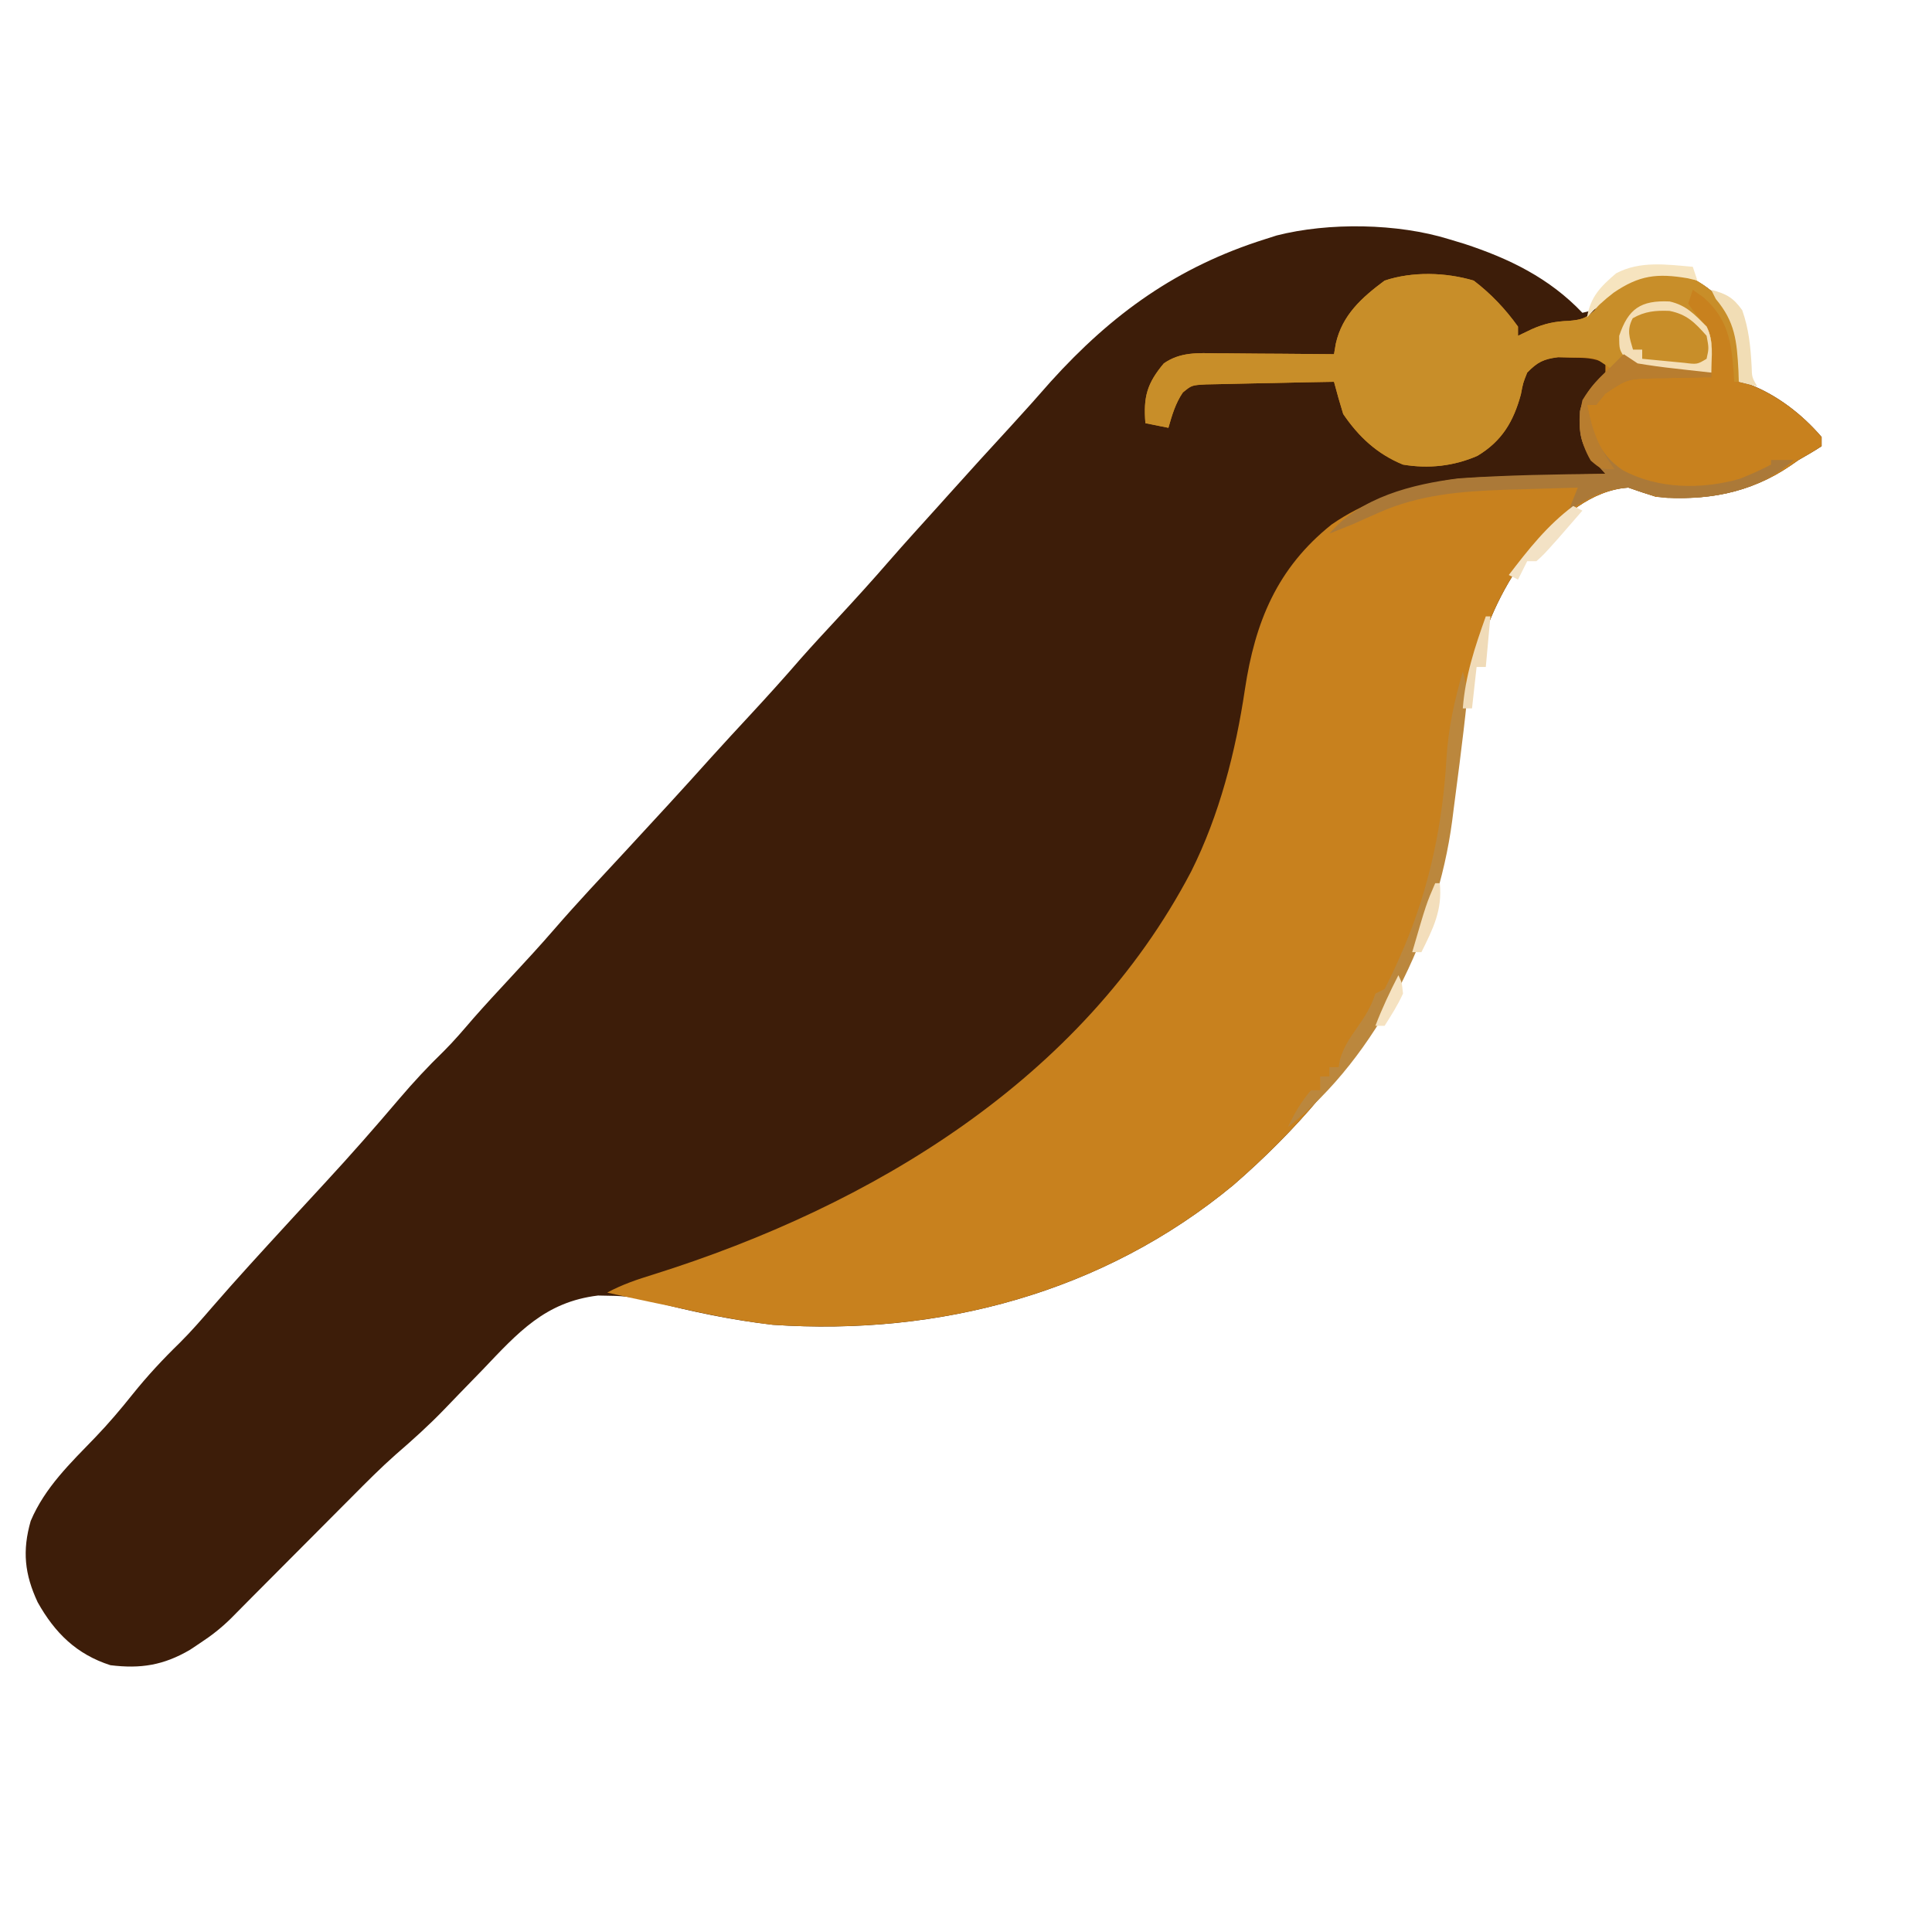
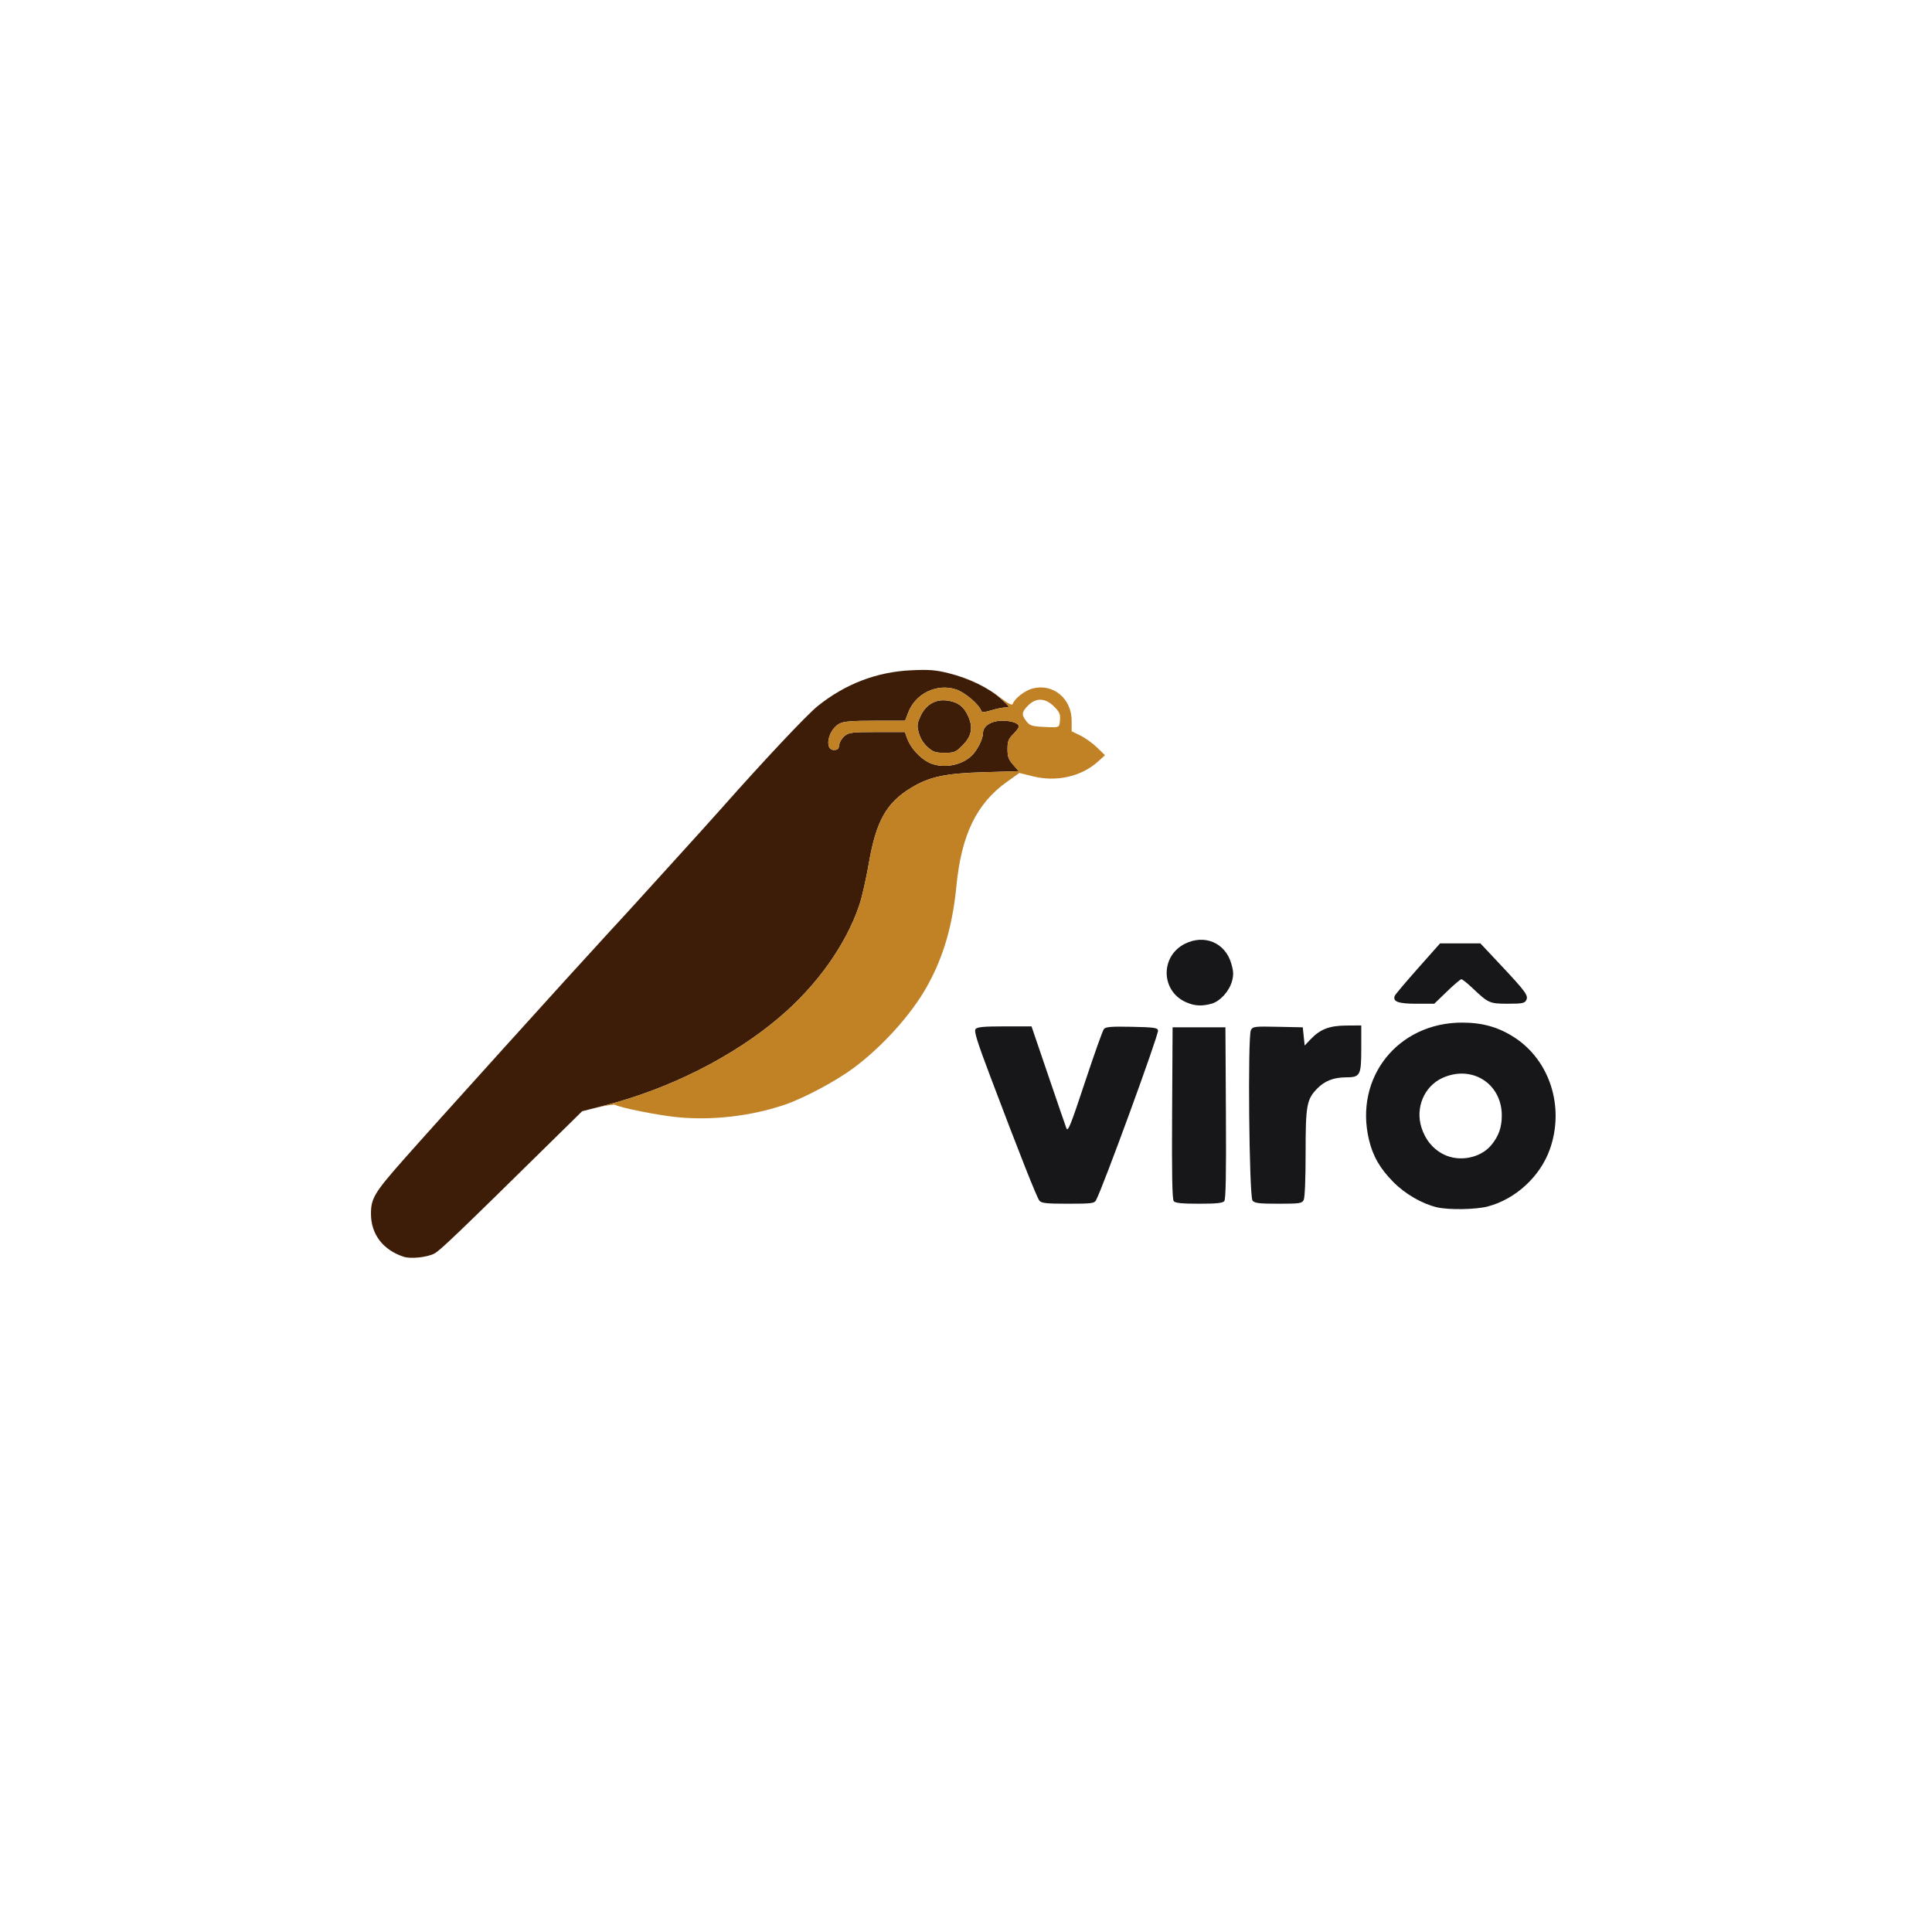
- <svg xmlns="http://www.w3.org/2000/svg" version="1.1" viewBox="190 330 420 370" width="32" height="32">
-   <path d="M0 0 C1.642 0.495 1.642 0.495 3.316 1 C13.109 4.211 21.837 8.457 29 16 C32.153 15.262 32.153 15.262 33.812 12.625 C37.14 8.632 40.251 7.227 45.375 6.562 C51.376 7.287 55.992 9.486 59.938 14.125 C62.881 18.228 63.116 20.106 63.062 25.125 C63.053 26.221 63.044 27.316 63.035 28.445 C63.018 29.71 63.018 29.71 63 31 C64.237 31.309 64.237 31.309 65.5 31.625 C71.454 33.964 76.829 38.134 81 43 C81 43.66 81 44.32 81 45 C79.375 46.066 77.694 47.047 76 48 C75.43 48.396 74.86 48.791 74.273 49.199 C65.379 55.294 55.659 56.97 45 56 C42.989 55.367 40.985 54.709 39 54 C30.808 54.561 24.494 60.473 18.914 66.105 C6.717 80.814 3.382 98.171 1.704 116.627 C-1.608 152.835 -19.665 182.028 -46.843 205.599 C-75.156 229.036 -110.802 238.462 -147 236 C-155.889 234.972 -164.623 233.155 -173.273 230.887 C-176.467 230.127 -179.174 229.702 -182.438 229.688 C-183.282 229.671 -184.126 229.654 -184.996 229.637 C-196.503 231.028 -202.381 237.687 -210.062 245.75 C-211.771 247.516 -213.483 249.278 -215.198 251.037 C-216.257 252.127 -217.311 253.22 -218.36 254.32 C-221.735 257.828 -225.294 261.029 -228.977 264.21 C-232.247 267.103 -235.313 270.19 -238.387 273.289 C-239.052 273.955 -239.717 274.622 -240.402 275.308 C-242.499 277.411 -244.593 279.518 -246.688 281.625 C-248.102 283.045 -249.517 284.464 -250.932 285.883 C-253.527 288.486 -256.121 291.091 -258.714 293.698 C-259.275 294.261 -259.836 294.824 -260.414 295.405 C-261.877 296.877 -263.336 298.353 -264.794 299.831 C-266.919 301.92 -269.014 303.555 -271.5 305.188 C-272.232 305.676 -272.964 306.165 -273.719 306.668 C-279.465 310.023 -284.428 310.811 -291 310 C-298.364 307.635 -303.07 302.992 -306.812 296.312 C-309.659 290.213 -310.182 285.126 -308.324 278.641 C-305.243 271.36 -299.69 266.065 -294.285 260.465 C-291.413 257.479 -288.772 254.366 -286.188 251.125 C-282.971 247.109 -279.58 243.471 -275.895 239.887 C-273.405 237.407 -271.125 234.777 -268.832 232.117 C-263.55 226.014 -258.08 220.074 -252.625 214.125 C-252.163 213.621 -251.701 213.117 -251.225 212.598 C-248.915 210.081 -246.601 207.568 -244.277 205.062 C-238.778 199.112 -233.452 193.051 -228.21 186.873 C-225.134 183.267 -221.965 179.843 -218.555 176.547 C-216.264 174.267 -214.191 171.814 -212.082 169.367 C-209.44 166.363 -206.722 163.432 -204 160.5 C-200.788 157.037 -197.589 153.574 -194.5 150 C-189.48 144.202 -184.214 138.623 -179 133 C-172.739 126.24 -166.5 119.465 -160.352 112.602 C-157.551 109.503 -154.714 106.439 -151.875 103.375 C-148.152 99.356 -144.489 95.301 -140.906 91.156 C-138.317 88.228 -135.658 85.366 -133 82.5 C-129.17 78.369 -125.387 74.209 -121.699 69.949 C-118.186 65.919 -114.582 61.969 -111 58 C-110.278 57.196 -109.556 56.391 -108.812 55.562 C-104.269 50.5 -99.694 45.466 -95.084 40.464 C-92.198 37.327 -89.372 34.143 -86.562 30.938 C-73.226 16.182 -59.03 5.998 -40 0 C-39.165 -0.267 -38.329 -0.534 -37.469 -0.809 C-26.155 -3.697 -11.134 -3.465 0 0 Z " fill="#3D1D09" transform="translate(505,357)" />
-   <path d="M0 0 C4.52 2.458 7.557 5.739 9.875 10.375 C9.946 12.416 9.959 14.458 9.938 16.5 C9.928 17.596 9.919 18.691 9.91 19.82 C9.893 21.085 9.893 21.085 9.875 22.375 C10.7 22.581 11.525 22.788 12.375 23 C18.329 25.339 23.704 29.509 27.875 34.375 C27.875 35.035 27.875 35.695 27.875 36.375 C26.25 37.441 24.569 38.422 22.875 39.375 C22.305 39.771 21.735 40.166 21.148 40.574 C12.254 46.669 2.534 48.345 -8.125 47.375 C-10.136 46.742 -12.14 46.084 -14.125 45.375 C-22.317 45.936 -28.631 51.848 -34.211 57.48 C-46.408 72.189 -49.743 89.546 -51.421 108.002 C-54.733 144.21 -72.79 173.403 -99.968 196.974 C-128.297 220.424 -163.914 229.81 -200.125 227.375 C-207.557 226.527 -214.832 225.008 -222.125 223.375 C-223.615 223.061 -225.106 222.75 -226.598 222.441 C-229.779 221.776 -232.954 221.089 -236.125 220.375 C-232.858 218.604 -229.565 217.502 -226.016 216.414 C-178.59 201.507 -132.905 174.075 -109.181 128.842 C-103.022 116.546 -99.505 102.769 -97.488 89.211 C-95.287 74.628 -90.52 62.879 -78.66 53.406 C-71.662 48.556 -64.37 46.268 -56.125 44.375 C-55.389 44.202 -54.653 44.028 -53.895 43.849 C-50.46 43.261 -47.121 43.156 -43.637 43.059 C-42.934 43.038 -42.23 43.017 -41.506 42.996 C-39.275 42.931 -37.044 42.871 -34.812 42.812 C-33.294 42.769 -31.775 42.726 -30.256 42.682 C-26.546 42.575 -22.835 42.474 -19.125 42.375 C-20.342 40.97 -20.342 40.97 -21.583 39.537 C-24.688 35.954 -24.843 33.377 -24.633 28.711 C-23.871 25.209 -21.821 23.599 -19.125 21.375 C-19.125 20.385 -19.125 19.395 -19.125 18.375 C-21.691 17.092 -23.635 17.171 -26.5 17.125 C-27.456 17.099 -28.413 17.073 -29.398 17.047 C-32.604 17.433 -33.881 18.071 -36.125 20.375 C-37.028 22.622 -37.028 22.622 -37.5 25.125 C-39.112 31.03 -41.608 35.257 -46.941 38.469 C-52.106 40.722 -57.577 41.31 -63.125 40.375 C-68.744 38.08 -72.75 34.339 -76.125 29.375 C-76.836 27.055 -77.509 24.722 -78.125 22.375 C-82.486 22.444 -86.845 22.532 -91.205 22.637 C-92.688 22.671 -94.171 22.699 -95.654 22.721 C-97.787 22.755 -99.918 22.807 -102.051 22.863 C-103.975 22.903 -103.975 22.903 -105.939 22.943 C-109.068 23.115 -109.068 23.115 -110.993 24.708 C-112.614 27.095 -113.329 29.619 -114.125 32.375 C-115.775 32.045 -117.425 31.715 -119.125 31.375 C-119.58 25.682 -118.807 22.773 -115.125 18.375 C-111.51 15.866 -107.75 16.117 -103.516 16.18 C-102.789 16.183 -102.062 16.185 -101.313 16.188 C-99 16.199 -96.688 16.225 -94.375 16.25 C-92.803 16.26 -91.232 16.269 -89.66 16.277 C-85.815 16.299 -81.97 16.334 -78.125 16.375 C-77.995 15.612 -77.865 14.849 -77.73 14.062 C-76.325 7.825 -72.042 4.036 -67.125 0.375 C-61.057 -1.648 -53.85 -1.433 -47.75 0.375 C-44.009 3.225 -40.869 6.551 -38.125 10.375 C-38.125 11.035 -38.125 11.695 -38.125 12.375 C-37.135 11.901 -36.145 11.426 -35.125 10.938 C-32.324 9.698 -30.112 9.237 -27.062 9.125 C-24.471 8.895 -23.428 8.655 -21.496 6.867 C-20.499 5.623 -19.517 4.366 -18.551 3.098 C-13.686 -2.781 -6.542 -2.939 0 0 Z " fill="#C8811E" transform="translate(558.125,365.625)" />
-   <path d="M0 0 C4.66 1.703 7.478 3.703 10 8 C11.192 12.416 11.365 15.884 9.938 20.25 C6.892 24.572 4.664 27.466 -0.59 28.52 C-5.616 28.816 -9.101 28.507 -13.062 25.25 C-16.344 22.073 -17.86 19.24 -18.375 14.688 C-17.777 8.803 -15.644 5.457 -11.25 1.562 C-7.249 -0.361 -4.354 -0.714 0 0 Z " fill="#411F07" transform="translate(504,371)" />
-   <path d="M0 0 C3.623 0.827 5.467 2.834 8.035 5.465 C9.642 8.679 9.093 11.901 9.035 15.465 C6.449 15.405 3.869 15.318 1.285 15.215 C0.556 15.201 -0.174 15.186 -0.926 15.172 C-4.46 15.011 -6.604 14.732 -9.48 12.605 C-10.965 10.465 -10.965 10.465 -10.965 7.465 C-9.016 1.617 -6.31 -0.295 0 0 Z " fill="#EAE8DC" transform="translate(552.9648,370.5352)" />
-   <path d="M0 0 C4.52 2.458 7.557 5.739 9.875 10.375 C9.946 12.416 9.959 14.458 9.938 16.5 C9.928 17.596 9.919 18.691 9.91 19.82 C9.893 21.085 9.893 21.085 9.875 22.375 C9.545 22.375 9.215 22.375 8.875 22.375 C8.819 21.397 8.819 21.397 8.762 20.398 C8.252 13.62 7.506 8.7 2.188 4 C1.424 3.464 0.661 2.928 -0.125 2.375 C-0.455 3.365 -0.785 4.355 -1.125 5.375 C0.012 7.137 1.351 8.605 2.746 10.168 C4.486 13.57 4.036 16.584 3.875 20.375 C1.249 20.261 -1.375 20.135 -4 20 C-4.746 19.969 -5.493 19.938 -6.262 19.906 C-11.898 19.602 -11.898 19.602 -14.125 17.375 C-15.445 18.035 -16.765 18.695 -18.125 19.375 C-19.115 18.715 -20.105 18.055 -21.125 17.375 C-23.731 17.02 -23.731 17.02 -26.562 17.062 C-27.51 17.046 -28.457 17.029 -29.434 17.012 C-32.599 17.439 -33.899 18.099 -36.125 20.375 C-37.028 22.622 -37.028 22.622 -37.5 25.125 C-39.112 31.03 -41.608 35.257 -46.941 38.469 C-52.106 40.722 -57.577 41.31 -63.125 40.375 C-68.744 38.08 -72.75 34.339 -76.125 29.375 C-76.836 27.055 -77.509 24.722 -78.125 22.375 C-82.486 22.444 -86.845 22.532 -91.205 22.637 C-92.688 22.671 -94.171 22.699 -95.654 22.721 C-97.787 22.755 -99.918 22.807 -102.051 22.863 C-103.975 22.903 -103.975 22.903 -105.939 22.943 C-109.068 23.115 -109.068 23.115 -110.993 24.708 C-112.614 27.095 -113.329 29.619 -114.125 32.375 C-115.775 32.045 -117.425 31.715 -119.125 31.375 C-119.58 25.682 -118.807 22.773 -115.125 18.375 C-111.51 15.866 -107.75 16.117 -103.516 16.18 C-102.789 16.183 -102.062 16.185 -101.313 16.188 C-99 16.199 -96.688 16.225 -94.375 16.25 C-92.803 16.26 -91.232 16.269 -89.66 16.277 C-85.815 16.299 -81.97 16.334 -78.125 16.375 C-77.93 15.23 -77.93 15.23 -77.73 14.062 C-76.325 7.825 -72.042 4.036 -67.125 0.375 C-61.057 -1.648 -53.85 -1.433 -47.75 0.375 C-44.009 3.225 -40.869 6.551 -38.125 10.375 C-38.125 11.035 -38.125 11.695 -38.125 12.375 C-37.135 11.901 -36.145 11.426 -35.125 10.938 C-32.324 9.698 -30.112 9.237 -27.062 9.125 C-24.471 8.895 -23.428 8.655 -21.496 6.867 C-20.499 5.623 -19.517 4.366 -18.551 3.098 C-13.686 -2.781 -6.542 -2.939 0 0 Z " fill="#C88E29" transform="translate(558.125,365.625)" />
-   <path d="M0 0 C0.99 0.66 1.98 1.32 3 2 C5.743 2.458 8.427 2.831 11.188 3.125 C11.937 3.211 12.687 3.298 13.459 3.387 C15.305 3.598 17.152 3.8 19 4 C19 4.33 19 4.66 19 5 C18.42 5.004 17.841 5.008 17.243 5.012 C14.599 5.045 11.956 5.116 9.312 5.188 C8.4 5.193 7.488 5.199 6.549 5.205 C0.761 5.384 0.761 5.384 -4.02 8.551 C-4.673 9.359 -5.327 10.167 -6 11 C-6.66 11 -7.32 11 -8 11 C-6.754 17.127 -5.682 21.471 -0.266 25.191 C7.428 29.342 16.887 29.454 25.188 27.094 C27.53 26.162 29.771 25.175 32 24 C32 23.67 32 23.34 32 23 C33.65 23 35.3 23 37 23 C29.294 29.755 19.644 31.608 9.59 31.277 C6.536 30.95 3.884 30.03 1 29 C-4.225 29.222 -7.656 31.307 -12 34 C-11.34 32.35 -10.68 30.7 -10 29 C-14.105 29.111 -18.209 29.242 -22.312 29.375 C-23.46 29.406 -24.608 29.437 -25.791 29.469 C-35.366 29.794 -44.543 30.532 -53.375 34.5 C-54.81 35.134 -54.81 35.134 -56.273 35.781 C-57.173 36.183 -58.073 36.586 -59 37 C-60.664 37.675 -62.329 38.344 -64 39 C-57.209 31.078 -46.008 28.271 -36 27 C-25.352 26.256 -14.671 26.113 -4 26 C-5.216 24.668 -5.216 24.668 -6.457 23.309 C-9.47 19.678 -9.787 17.134 -9.562 12.469 C-8.607 8.274 -6.094 5.838 -3 3 C-1.998 2.002 -0.997 1.003 0 0 Z " fill="#AB7938" transform="translate(543,382)" />
-   <path d="M0 0 C1.072 3.36 0.95 6.029 0.547 9.516 C0.424 10.594 0.301 11.672 0.175 12.783 C0.035 13.927 -0.105 15.071 -0.25 16.25 C-0.393 17.426 -0.537 18.603 -0.685 19.815 C-1.109 23.212 -1.551 26.606 -2 30 C-2.103 30.812 -2.206 31.625 -2.312 32.462 C-5.518 56.791 -18.499 83.645 -38 99 C-36.631 96.05 -35.122 93.475 -33 91 C-32.34 91 -31.68 91 -31 91 C-31 90.01 -31 89.02 -31 88 C-30.34 88 -29.68 88 -29 88 C-29 87.34 -29 86.68 -29 86 C-28.34 86 -27.68 86 -27 86 C-26.897 85.434 -26.794 84.868 -26.688 84.285 C-25.875 81.585 -24.62 79.739 -23 77.438 C-21.2 74.871 -19.998 72.995 -19 70 C-18.01 69.505 -18.01 69.505 -17 69 C-15.781 66.639 -14.678 64.309 -13.625 61.875 C-13.314 61.158 -13.003 60.441 -12.683 59.702 C-7.226 46.737 -4.361 33.02 -3.562 19 C-3.166 12.407 -1.843 6.33 0 0 Z " fill="#BB873D" transform="translate(508,451)" />
-   <path d="M0 0 C3.623 0.827 5.467 2.834 8.035 5.465 C9.642 8.679 9.093 11.901 9.035 15.465 C6.449 15.405 3.869 15.318 1.285 15.215 C0.556 15.201 -0.174 15.186 -0.926 15.172 C-4.46 15.011 -6.604 14.732 -9.48 12.605 C-10.965 10.465 -10.965 10.465 -10.965 7.465 C-9.016 1.617 -6.31 -0.295 0 0 Z M-8.027 3.652 C-9.346 6.202 -8.762 7.782 -7.965 10.465 C-7.305 10.465 -6.645 10.465 -5.965 10.465 C-5.965 11.125 -5.965 11.785 -5.965 12.465 C-4.007 12.659 -2.049 12.845 -0.09 13.027 C1.001 13.132 2.091 13.236 3.215 13.344 C5.987 13.691 5.987 13.691 8.035 12.465 C8.539 10.178 8.539 10.178 8.035 7.465 C5.462 4.57 3.776 2.816 -0.039 2.047 C-3.05 1.93 -5.396 2.137 -8.027 3.652 Z " fill="#F4DEB6" transform="translate(552.9648,370.5352)" />
-   <path d="M0 0 C0.99 0.66 1.98 1.32 3 2 C5.743 2.458 8.427 2.831 11.188 3.125 C11.937 3.211 12.687 3.298 13.459 3.387 C15.305 3.598 17.152 3.8 19 4 C19 4.33 19 4.66 19 5 C18.13 5.006 18.13 5.006 17.243 5.012 C14.599 5.045 11.956 5.116 9.312 5.188 C8.4 5.193 7.488 5.199 6.549 5.205 C0.761 5.384 0.761 5.384 -4.02 8.551 C-4.673 9.359 -5.327 10.167 -6 11 C-6.66 11 -7.32 11 -8 11 C-6.833 16.64 -5.454 20.395 -2 25 C-5 25 -5 25 -7.188 23.125 C-9.744 18.717 -10.049 14.979 -9 10 C-7.356 7.233 -5.361 5.166 -3 3 C-1.998 2.002 -0.997 1.003 0 0 Z " fill="#B87D2F" transform="translate(543,382)" />
-   <path d="M0 0 C0.33 0.99 0.66 1.98 1 3 C0.319 2.835 -0.361 2.67 -1.062 2.5 C-7.761 1.36 -11.627 1.824 -17.199 5.621 C-19.329 7.252 -21.218 8.995 -23 11 C-22.233 6.497 -20.071 4.329 -16.676 1.418 C-11.485 -1.333 -5.7 -0.504 0 0 Z " fill="#F6E4BF" transform="translate(558,363)" />
-   <path d="M0 0 C0.66 0.33 1.32 0.66 2 1 C0.897 2.272 -0.207 3.543 -1.312 4.812 C-1.927 5.52 -2.542 6.228 -3.176 6.957 C-6.449 10.623 -6.449 10.623 -8 12 C-8.66 12 -9.32 12 -10 12 C-10.66 13.32 -11.32 14.64 -12 16 C-12.66 15.67 -13.32 15.34 -14 15 C-9.719 9.405 -5.656 4.242 0 0 Z " fill="#F3E2C5" transform="translate(532,415)" />
-   <path d="M0 0 C3.295 0.891 4.736 1.632 6.75 4.438 C8.193 8.55 8.541 12.278 8.789 16.609 C8.854 19.013 8.854 19.013 10 21 C8.68 20.67 7.36 20.34 6 20 C5.974 19.203 5.948 18.407 5.922 17.586 C5.576 11.129 5.199 6.986 1 2 C0.67 1.34 0.34 0.68 0 0 Z " fill="#F1DDB5" transform="translate(562,368)" />
-   <path d="M0 0 C0.33 0 0.66 0 1 0 C0.67 3.63 0.34 7.26 0 11 C-0.66 11 -1.32 11 -2 11 C-2.33 13.97 -2.66 16.94 -3 20 C-3.66 20 -4.32 20 -5 20 C-4.455 12.913 -2.391 6.672 0 0 Z " fill="#F0DBB8" transform="translate(513,439)" />
-   <path d="M0 0 C0.75 1.562 0.75 1.562 1 4 C-0.131 6.503 -1.521 8.67 -3 11 C-3.66 11 -4.32 11 -5 11 C-3.55 7.209 -1.848 3.613 0 0 Z " fill="#F5E2C1" transform="translate(494,517)" />
-   <path d="M0 0 C0.33 0 0.66 0 1 0 C1.597 5.823 -0.472 9.921 -3 15 C-3.66 15 -4.32 15 -5 15 C-1.925 4.442 -1.925 4.442 0 0 Z " fill="#F3DEBB" transform="translate(502,497)" />
+ <svg xmlns="http://www.w3.org/2000/svg" width="1024" height="1024" viewBox="0 0 1024 1024">
+   <g fill-rule="evenodd">
+     <path d="M 788.47 639.47 C782.07,641.13 767.87,641.36 761.62,639.89 C753.82,638.06 744.84,632.88 738.62,626.62 C731.45,619.41 727.63,612.79 725.54,603.91 C717.79,571.03 740.95,542.00 774.95,542.00 C785.74,542.00 794.20,544.39 802.61,549.82 C821.47,562.02 829.35,586.74 821.49,609.04 C816.36,623.57 803.30,635.60 788.47,639.47 ZM 580.89 636.21 C580.04,637.80 578.37,638.00 566.09,638.00 C554.64,638.00 552.02,637.72 550.92,636.41 C549.55,634.75 540.35,611.50 524.92,570.66 C517.82,551.86 516.16,546.51 517.08,545.41 C517.98,544.32 521.47,544.00 532.49,544.00 L 546.73 544.00 L 555.50 569.75 C560.33,583.91 564.69,596.62 565.21,598.00 C566.00,600.12 567.46,596.50 575.02,573.66 C579.91,558.90 584.44,546.17 585.10,545.38 C586.05,544.24 589.03,544.00 599.88,544.22 C611.53,544.46 613.52,544.73 613.79,546.14 C614.20,548.29 584.68,629.13 580.89,636.21 ZM 690.96 636.07 C690.03,637.82 688.77,638.00 677.59,638.00 C667.33,638.00 665.01,637.72 663.87,636.35 C662.07,634.17 661.25,549.27 663.00,546.00 C664.04,544.06 664.86,543.96 677.30,544.22 L 690.50 544.50 L 691.50 554.16 L 694.50 550.99 C699.68,545.51 704.50,543.63 713.50,543.56 L 721.50 543.50 L 721.50 555.83 C721.50,569.91 720.93,571.00 713.56,571.01 C706.91,571.01 702.12,572.88 698.11,577.00 C692.54,582.75 692.00,585.78 692.00,611.43 C692.00,625.17 691.59,634.90 690.96,636.07 ZM 648.89 636.64 C648.04,637.65 644.63,638.00 635.50,638.00 C626.37,638.00 622.96,637.65 622.11,636.64 C621.30,635.65 621.05,622.56 621.24,589.89 L 621.50 544.50 L 649.50 544.50 L 649.76 589.89 C649.95,622.56 649.70,635.65 648.89,636.64 ZM 765.27 611.91 C773.50,615.98 784.62,613.81 790.33,607.02 C794.31,602.29 796.00,597.52 795.98,591.13 C795.91,574.15 779.91,564.17 764.35,571.42 C754.82,575.86 750.10,587.12 753.39,597.58 C755.47,604.16 759.53,609.06 765.27,611.91 ZM 766.93 525.50 L 760.19 532.00 L 750.72 532.00 C741.07,532.00 738.05,530.88 739.27,527.76 C739.55,527.07 745.06,520.54 751.52,513.25 L 763.28 500.00 L 784.63 500.00 L 795.57 511.65 C808.81,525.77 810.22,527.73 808.90,530.18 C808.08,531.73 806.62,532.00 799.21,531.99 C789.51,531.99 788.91,531.72 780.50,523.76 C777.75,521.15 775.09,519.02 774.58,519.01 C774.07,519.00 770.63,521.92 766.93,525.50 ZM 642.17 531.97 C636.86,533.44 633.05,533.20 628.42,531.10 C615.22,525.11 614.95,506.83 627.97,500.25 C638.36,495.00 649.39,499.66 652.59,510.65 C653.79,514.78 653.88,516.74 653.01,519.96 C651.56,525.35 646.72,530.70 642.17,531.97 Z" fill="rgb(23,23,25)" />
+     <path d="M 230.14 664.45 C226.26,666.43 217.65,667.32 213.99,666.12 C203.03,662.53 196.69,654.28 196.62,643.50 C196.57,635.27 198.39,632.20 213.56,614.99 C228.39,598.15 303.90,514.57 321.50,495.50 C328.11,488.35 335.76,480.00 338.50,476.95 C341.25,473.90 350.48,463.74 359.00,454.37 C367.52,445.01 378.06,433.33 382.41,428.42 C405.30,402.59 427.68,378.81 433.43,374.20 C448.09,362.46 464.71,356.10 482.96,355.26 C492.62,354.82 495.88,355.08 503.00,356.86 C513.88,359.59 524.54,364.83 530.67,370.48 C535.26,374.70 535.37,374.92 532.91,374.96 C531.48,374.98 528.11,375.67 525.41,376.48 C521.81,377.57 520.40,377.65 520.11,376.80 C518.94,373.37 511.46,366.98 506.78,365.43 C496.66,362.07 485.26,367.52 481.42,377.56 L 479.73 382.00 L 463.81 382.00 C451.55,382.00 447.23,382.35 444.97,383.52 C438.98,386.61 436.67,397.50 442.00,397.50 C443.98,397.50 444.57,396.93 444.81,394.77 C444.99,393.27 446.29,391.13 447.70,390.02 C450.01,388.20 451.73,388.00 464.93,388.00 L 479.60 388.00 L 480.89 391.57 C482.60,396.30 487.42,401.66 492.12,404.06 C498.94,407.54 509.11,406.04 514.83,400.70 C517.89,397.85 521.00,391.75 521.00,388.61 C521.00,384.80 525.31,382.00 531.20,382.00 C536.31,382.00 540.00,383.31 540.00,385.11 C540.00,385.69 538.65,387.50 537.00,389.15 C534.48,391.67 534.00,392.94 534.00,397.04 C534.00,401.04 534.54,402.55 536.99,405.33 L 539.97 408.73 L 521.74 409.27 C500.98,409.89 492.59,411.68 482.91,417.56 C469.77,425.54 464.36,435.20 460.51,457.53 C459.13,465.58 456.87,475.52 455.49,479.61 C448.44,500.62 433.15,522.15 413.23,539.11 C388.51,560.17 354.48,577.30 320.02,586.06 L 308.55 588.98 L 293.52 603.76 C241.93,654.52 233.16,662.91 230.14,664.45 ZM 510.03 395.20 C506.54,398.69 505.78,399.00 500.65,399.00 C495.88,399.00 494.58,398.57 491.67,396.01 C489.55,394.15 487.80,391.37 487.04,388.63 C485.95,384.75 486.04,383.70 487.78,379.78 C490.46,373.72 495.53,370.57 501.55,371.25 C507.53,371.93 510.80,374.30 513.19,379.69 C515.89,385.80 514.98,390.25 510.03,395.20 Z" fill="rgb(61,29,8)" />
+     <path d="M 314.48 587.47 L 320.02 586.06 C354.48,577.30 388.51,560.17 413.23,539.11 C433.15,522.15 448.44,500.62 455.49,479.61 C456.87,475.52 459.13,465.58 460.51,457.53 C464.36,435.20 469.77,425.54 482.91,417.56 C492.59,411.68 500.98,409.89 521.74,409.27 L 539.97 408.73 L 536.99 405.33 C534.54,402.55 534.00,401.04 534.00,397.04 C534.00,392.94 534.48,391.67 537.00,389.15 C538.65,387.50 540.00,385.69 540.00,385.11 C540.00,383.31 536.31,382.00 531.20,382.00 C525.31,382.00 521.00,384.80 521.00,388.61 C521.00,391.75 517.89,397.85 514.83,400.70 C509.11,406.04 498.94,407.54 492.12,404.06 C487.42,401.66 482.60,396.30 480.89,391.57 L 479.60 388.00 L 464.93 388.00 C451.73,388.00 450.01,388.20 447.70,390.02 C446.29,391.13 444.99,393.27 444.81,394.77 C444.57,396.93 443.98,397.50 442.00,397.50 C436.67,397.50 438.98,386.61 444.97,383.52 C447.23,382.35 451.55,382.00 463.81,382.00 L 479.73 382.00 L 481.42 377.56 C485.26,367.52 496.66,362.07 506.78,365.43 C511.46,366.98 518.94,373.37 520.11,376.80 C520.40,377.65 521.81,377.57 525.41,376.48 C528.11,375.67 531.48,374.98 532.91,374.96 C535.37,374.92 535.26,374.70 530.67,370.48 C525.39,365.62 516.77,361.06 507.53,358.14 C516.05,360.75 522.96,364.30 529.93,369.57 C534.76,373.23 536.48,374.07 536.84,372.97 C537.75,370.23 543.16,366.03 547.17,364.95 C558.06,362.02 568.00,370.16 568.00,382.00 L 568.00 387.60 L 572.64 389.85 C575.19,391.09 579.17,393.95 581.48,396.20 L 585.68 400.29 L 581.97 403.64 C573.20,411.57 560.00,414.58 547.59,411.49 L 540.31 409.68 L 533.53 414.51 C517.65,425.85 509.57,442.50 506.95,469.33 C504.85,490.74 500.11,507.02 491.42,522.67 C483.20,537.46 468.02,554.38 452.58,565.94 C443.37,572.83 426.12,582.06 415.98,585.51 C398.02,591.61 377.17,594.00 358.50,592.09 C348.37,591.05 328.55,587.08 326.17,585.61 C325.62,585.26 321.46,585.84 316.94,586.90 ZM 510.03 395.20 C514.98,390.25 515.89,385.80 513.19,379.69 C510.80,374.30 507.53,371.93 501.55,371.25 C495.53,370.57 490.46,373.72 487.78,379.78 C486.04,383.70 485.95,384.75 487.04,388.63 C487.80,391.37 489.55,394.15 491.67,396.01 C494.58,398.57 495.88,399.00 500.65,399.00 C505.78,399.00 506.54,398.69 510.03,395.20 ZM 552.79 385.25 C553.10,385.26 553.40,385.28 553.70,385.30 C558.56,385.54 560.39,385.64 561.14,384.78 C561.64,384.22 561.68,383.25 561.81,381.64 C562.07,378.52 561.57,377.37 558.66,374.46 C554.07,369.87 549.17,369.67 544.92,373.92 C541.46,377.38 541.31,378.85 544.04,382.32 C545.80,384.57 546.97,384.96 552.79,385.25 ZM 494.01 355.23 C491.08,354.99 487.83,355.04 482.96,355.26 C487.85,355.04 491.09,354.99 494.01,355.23 Z" fill="rgb(193,129,37)" />
+   </g>
</svg>
